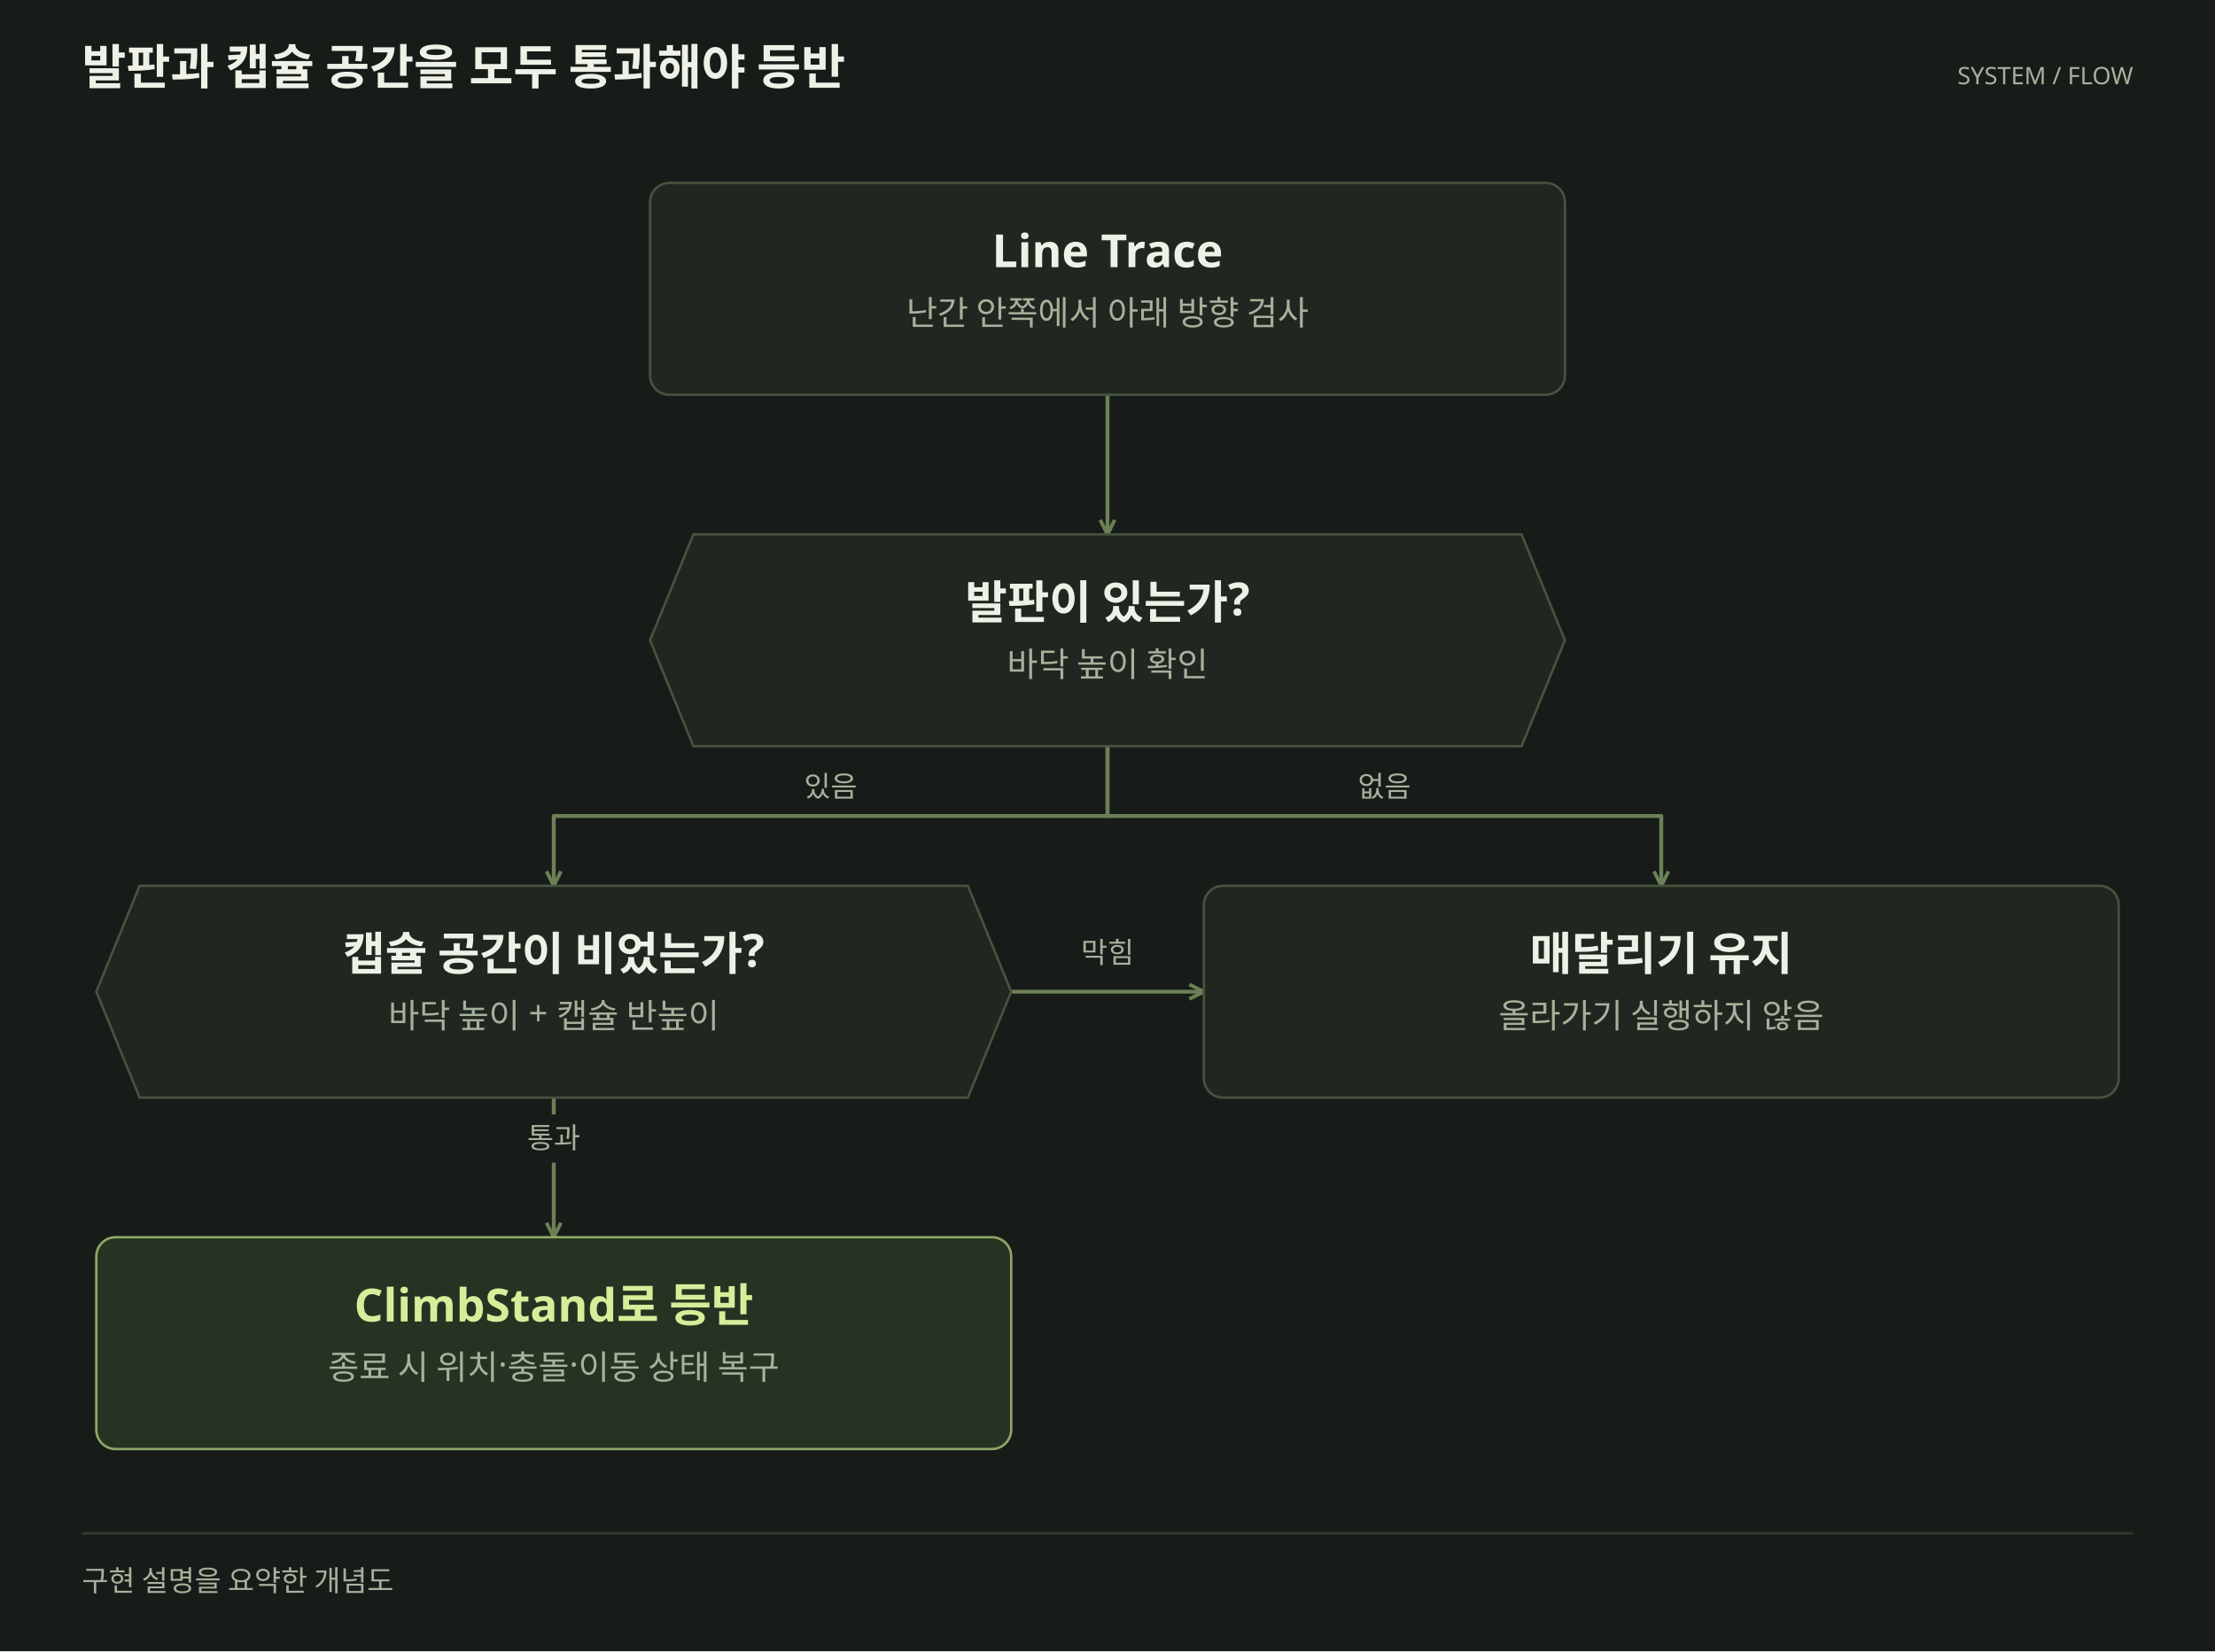
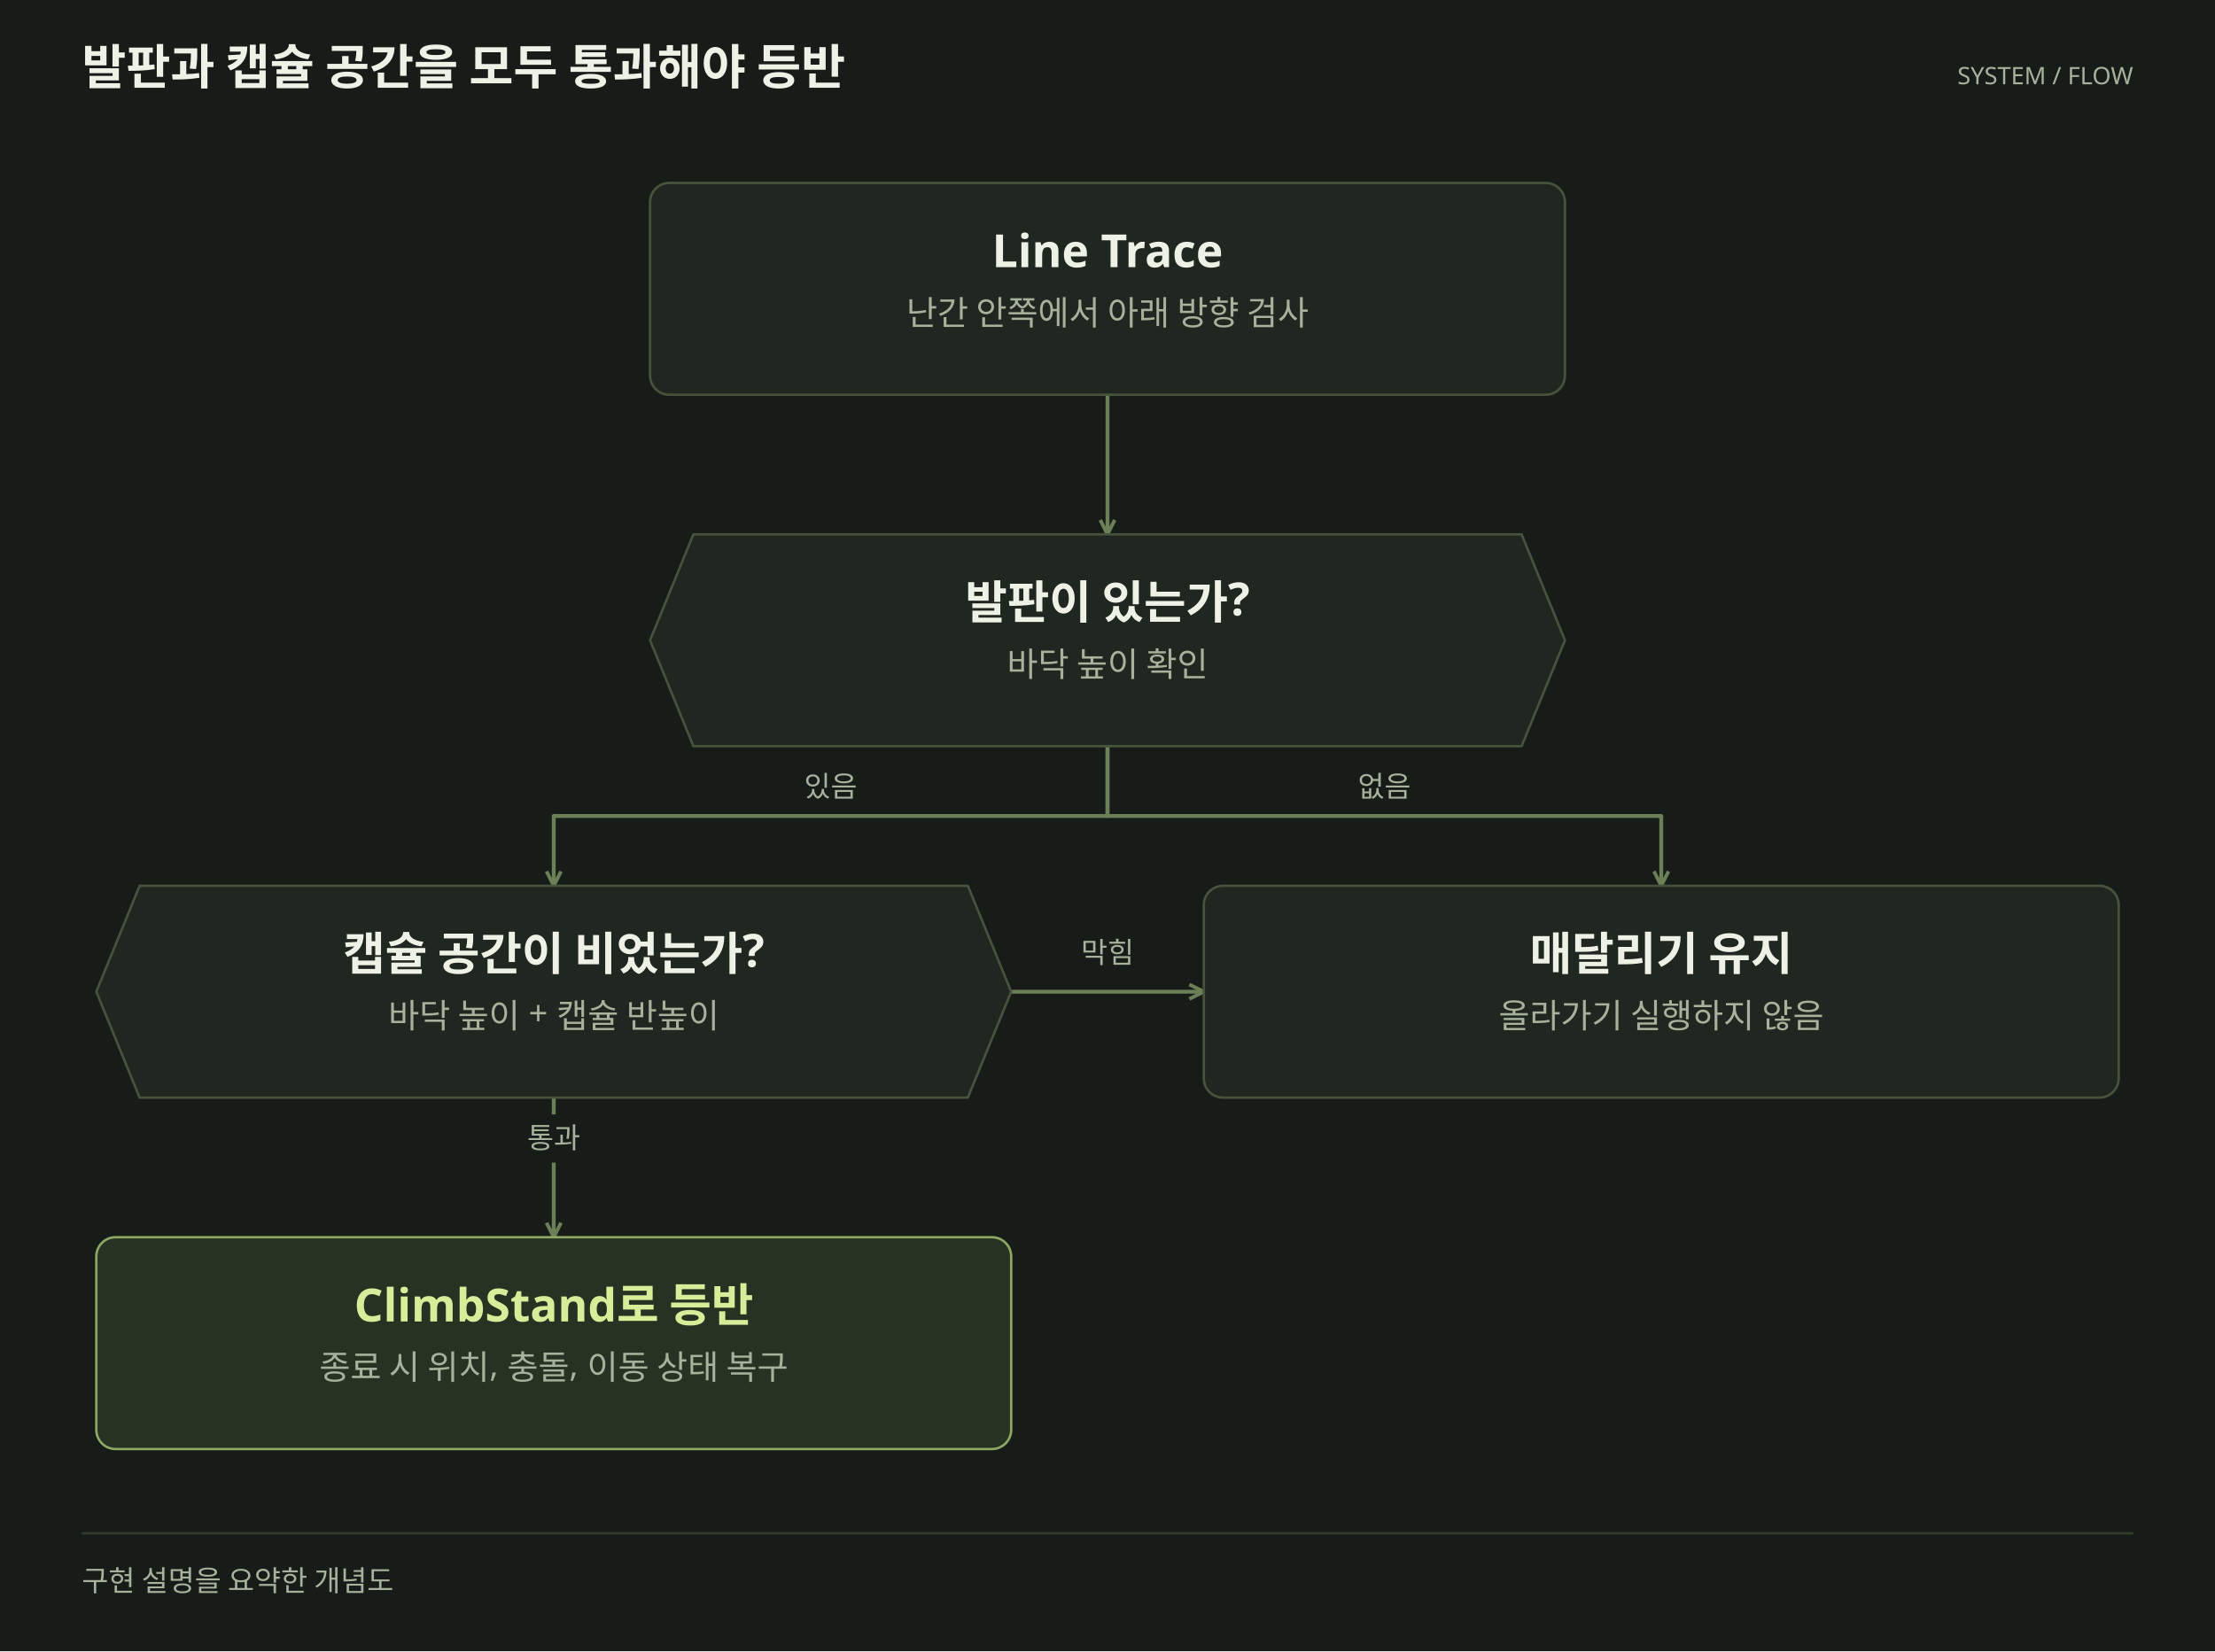
<svg xmlns="http://www.w3.org/2000/svg" width="920" height="686" viewBox="0 0 920 686" role="img" aria-labelledby="title desc">
  <defs>
    <marker id="arrow" markerWidth="8" markerHeight="8" refX="7" refY="4" orient="auto" markerUnits="userSpaceOnUse">
      <path d="M1 1 7 4 1 7" fill="none" stroke="#6c8058" stroke-width="1.5" />
    </marker>
  </defs>
  <defs>
    <marker id="inheritance" markerWidth="13" markerHeight="13" refX="12" refY="6.5" orient="auto" markerUnits="userSpaceOnUse">
      <path d="M1 1 12 6.5 1 12Z" fill="#181c19" stroke="#6c8058" stroke-width="1.5" />
    </marker>
  </defs>
  <rect width="920" height="686" fill="#181c19" />
  <g font-family="Pretendard,Noto Sans KR,Apple SD Gothic Neo,Malgun Gothic,sans-serif">
    <text x="34" y="35" fill="#eef1e6" font-size="20" font-weight="600" text-anchor="start">발판과 캡슐 공간을 모두 통과해야 등반</text>
    <text x="886" y="35" fill="#a6b29c" font-size="10" font-weight="500" text-anchor="end">SYSTEM / FLOW</text>
    <polyline points="460.0,164 460.0,193.0 460.0,193.0 460.0,222" fill="none" stroke="#6c8058" stroke-width="1.6" stroke-linejoin="round" marker-end="url(#arrow)" />
    <polyline points="460.0,310 460.0,339.0 230.0,339.0 230.0,368" fill="none" stroke="#6c8058" stroke-width="1.6" stroke-linejoin="round" marker-end="url(#arrow)" />
    <rect x="326.0" y="317.0" width="38" height="20" rx="3" fill="#181c19" />
    <text x="345.0" y="331.0" fill="#a6b29c" font-size="12" font-weight="500" text-anchor="middle">있음</text>
    <polyline points="460.0,310 460.0,339.0 690.0,339.0 690.0,368" fill="none" stroke="#6c8058" stroke-width="1.6" stroke-linejoin="round" marker-end="url(#arrow)" />
    <rect x="556.0" y="317.0" width="38" height="20" rx="3" fill="#181c19" />
    <text x="575.0" y="331.0" fill="#a6b29c" font-size="12" font-weight="500" text-anchor="middle">없음</text>
    <polyline points="420,412.0 500,412.0" fill="none" stroke="#6c8058" stroke-width="1.6" stroke-linejoin="round" marker-end="url(#arrow)" />
    <rect x="441.0" y="386.0" width="38" height="20" rx="3" fill="#181c19" />
    <text x="460.0" y="400.0" fill="#a6b29c" font-size="12" font-weight="500" text-anchor="middle">막힘</text>
    <polyline points="230.0,456 230.0,485.0 230.0,485.0 230.0,514" fill="none" stroke="#6c8058" stroke-width="1.6" stroke-linejoin="round" marker-end="url(#arrow)" />
    <rect x="211.0" y="463.0" width="38" height="20" rx="3" fill="#181c19" />
    <text x="230.0" y="477.0" fill="#a6b29c" font-size="12" font-weight="500" text-anchor="middle">통과</text>
    <rect x="270.0" y="76" width="380" height="88" rx="8" fill="#202720" stroke="#46543e" />
    <text x="460.0" y="111" fill="#eef1e6" font-size="19" font-weight="600" text-anchor="middle">Line Trace</text>
    <text x="460.0" y="135" fill="#a6b29c" font-size="14" font-weight="400" text-anchor="middle">난간 안쪽에서 아래 방향 검사</text>
    <polygon points="288.0,222 632.0,222 650.0,266.0 632.0,310 288.0,310 270.0,266.0" fill="#202720" stroke="#46543e" />
    <text x="460.0" y="257" fill="#eef1e6" font-size="19" font-weight="600" text-anchor="middle">발판이 있는가?</text>
    <text x="460.0" y="281" fill="#a6b29c" font-size="14" font-weight="400" text-anchor="middle">바닥 높이 확인</text>
    <polygon points="58,368 402,368 420,412.0 402,456 58,456 40,412.0" fill="#202720" stroke="#46543e" />
    <text x="230.0" y="403" fill="#eef1e6" font-size="19" font-weight="600" text-anchor="middle">캡슐 공간이 비었는가?</text>
    <text x="230.0" y="427" fill="#a6b29c" font-size="14" font-weight="400" text-anchor="middle">바닥 높이 + 캡슐 반높이</text>
    <rect x="500" y="368" width="380" height="88" rx="8" fill="#202720" stroke="#46543e" />
    <text x="690.0" y="403" fill="#eef1e6" font-size="19" font-weight="600" text-anchor="middle">매달리기 유지</text>
    <text x="690.0" y="427" fill="#a6b29c" font-size="14" font-weight="400" text-anchor="middle">올라가기 실행하지 않음</text>
    <rect x="40" y="514" width="380" height="88" rx="8" fill="#273322" stroke="#8fa765" />
    <text x="230.0" y="549" fill="#d6ed9a" font-size="19" font-weight="600" text-anchor="middle">ClimbStand로 등반</text>
-     <text x="230.0" y="573" fill="#a6b29c" font-size="14" font-weight="400" text-anchor="middle">종료 시 위치·충돌·이동 상태 복구</text>
+     <text x="230.0" y="573" fill="#a6b29c" font-size="14" font-weight="400" text-anchor="middle">종료 시 위치, 충돌, 이동 상태 복구</text>
    <path d="M34 637H886" stroke="#313c2d" />
    <text x="34" y="661" fill="#a6b29c" font-size="12" font-weight="400" text-anchor="start">구현 설명을 요약한 개념도</text>
  </g>
</svg>
